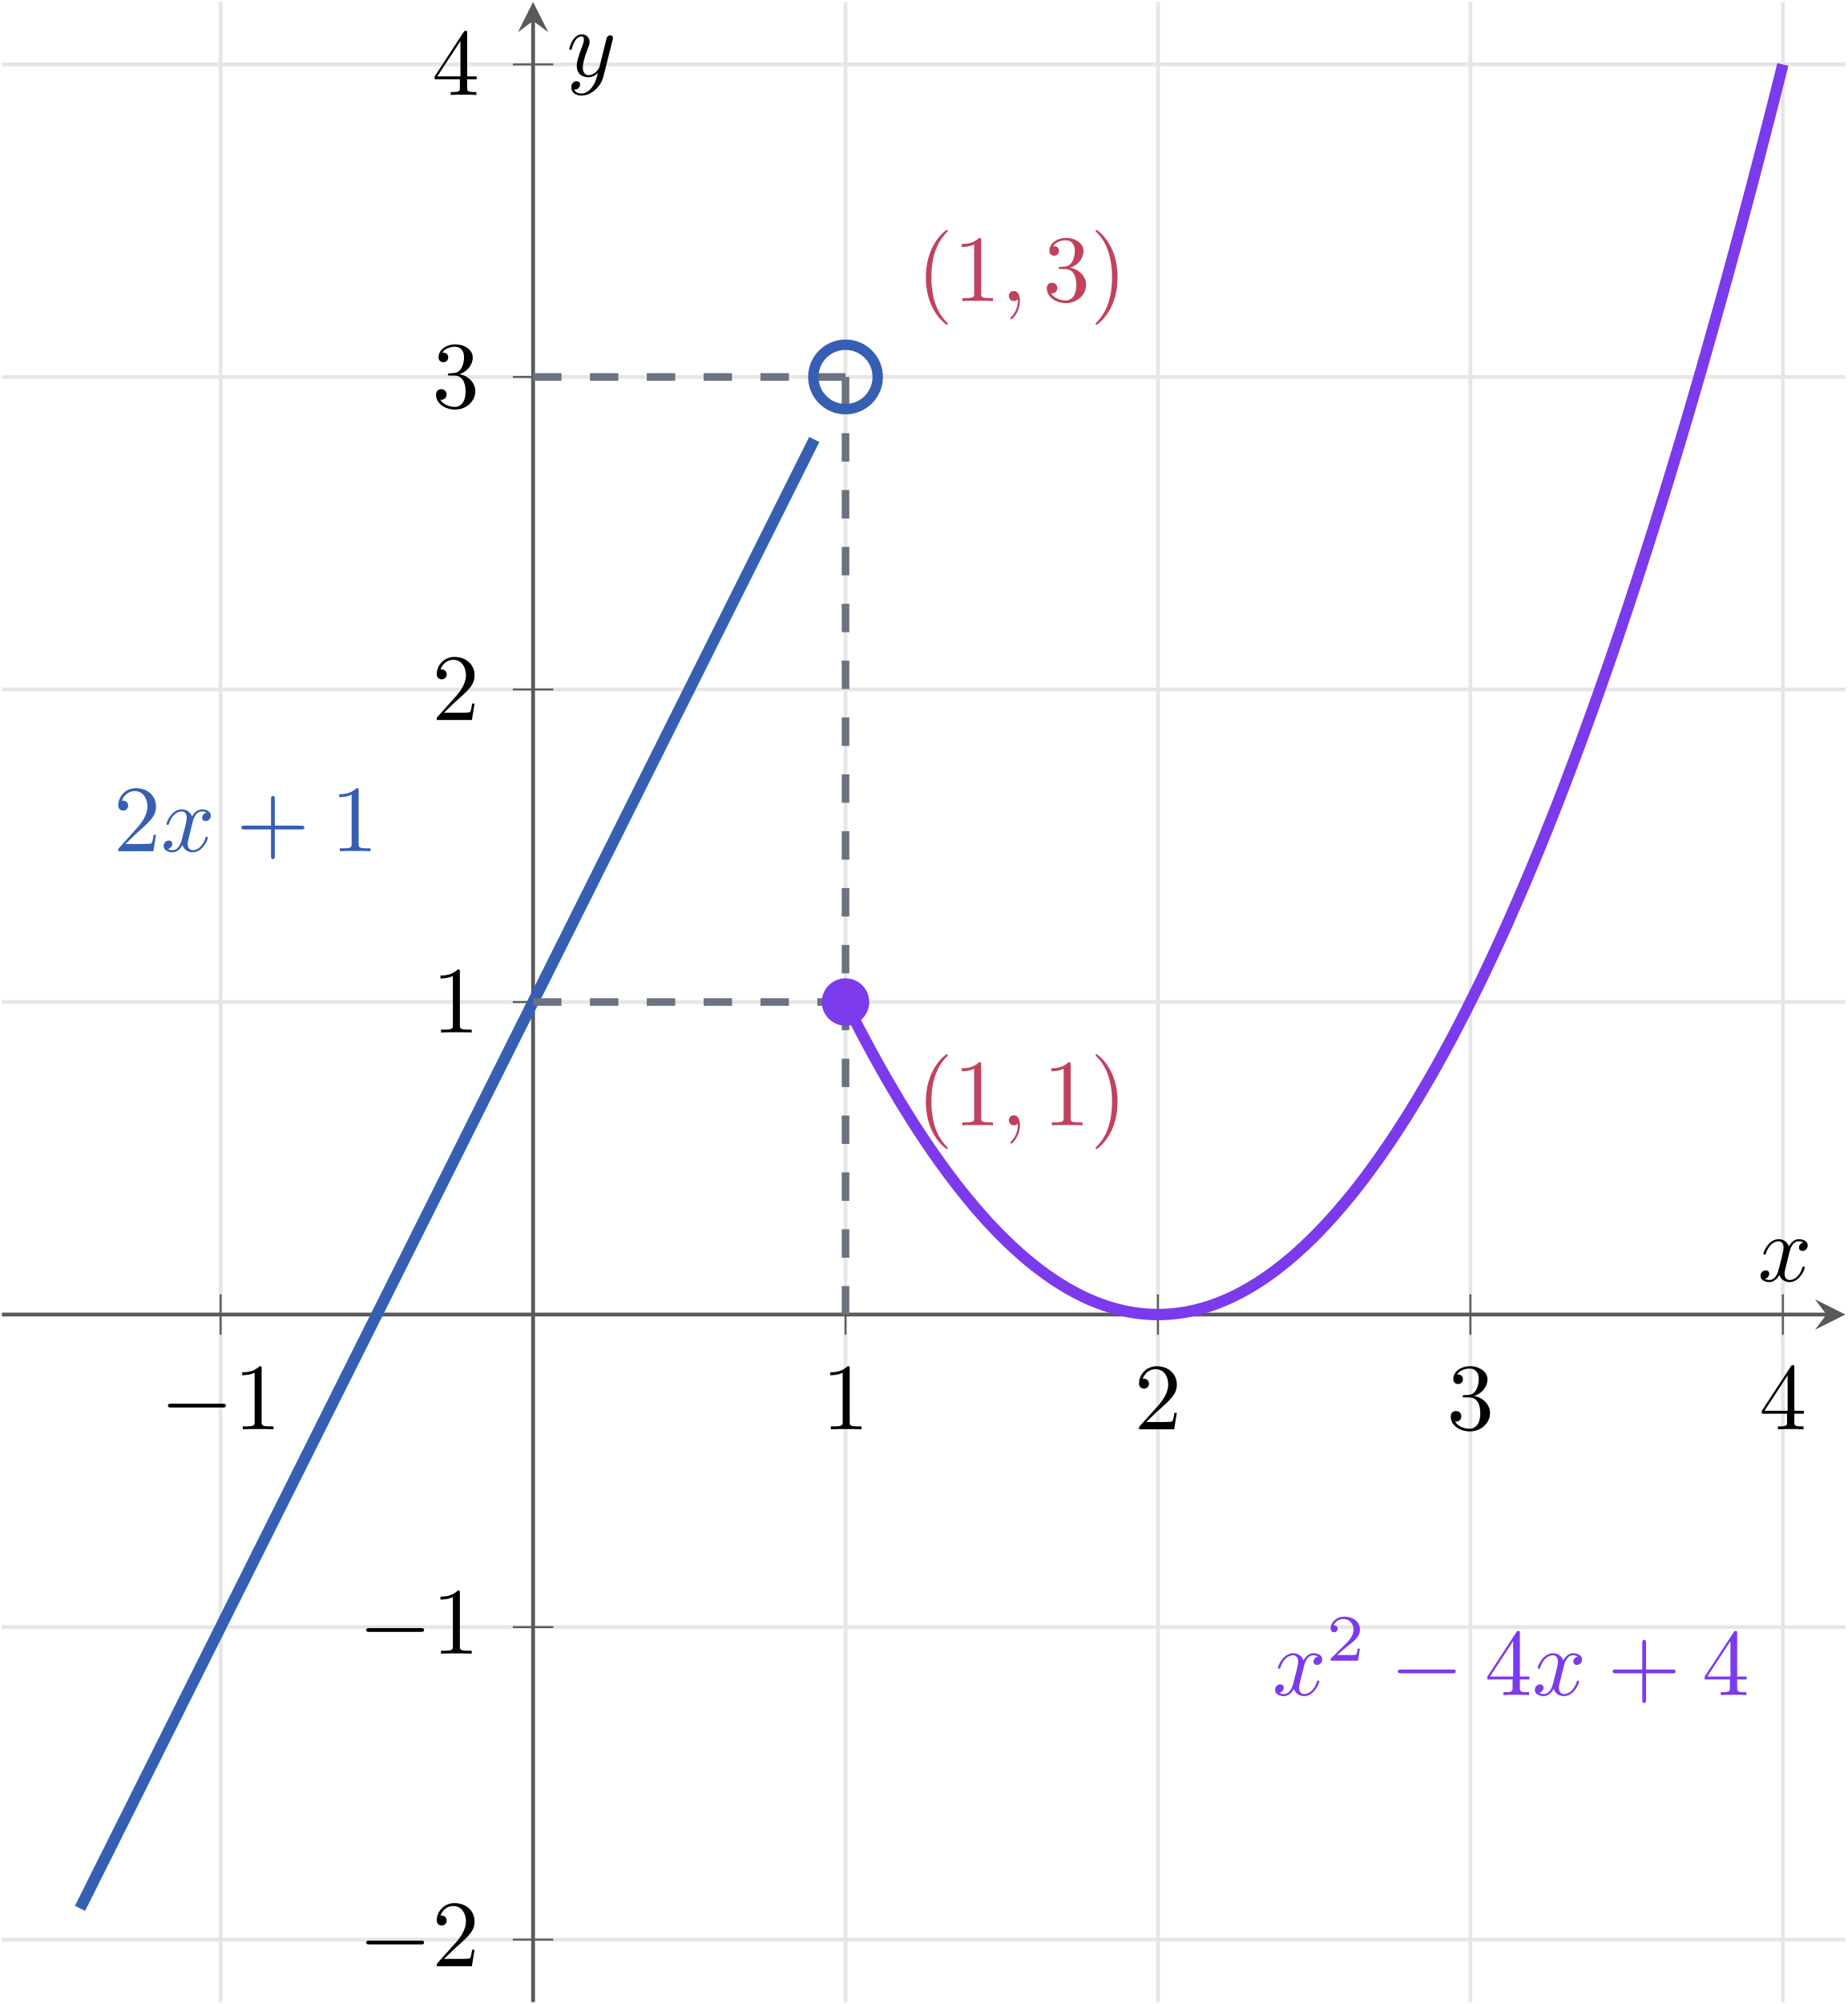
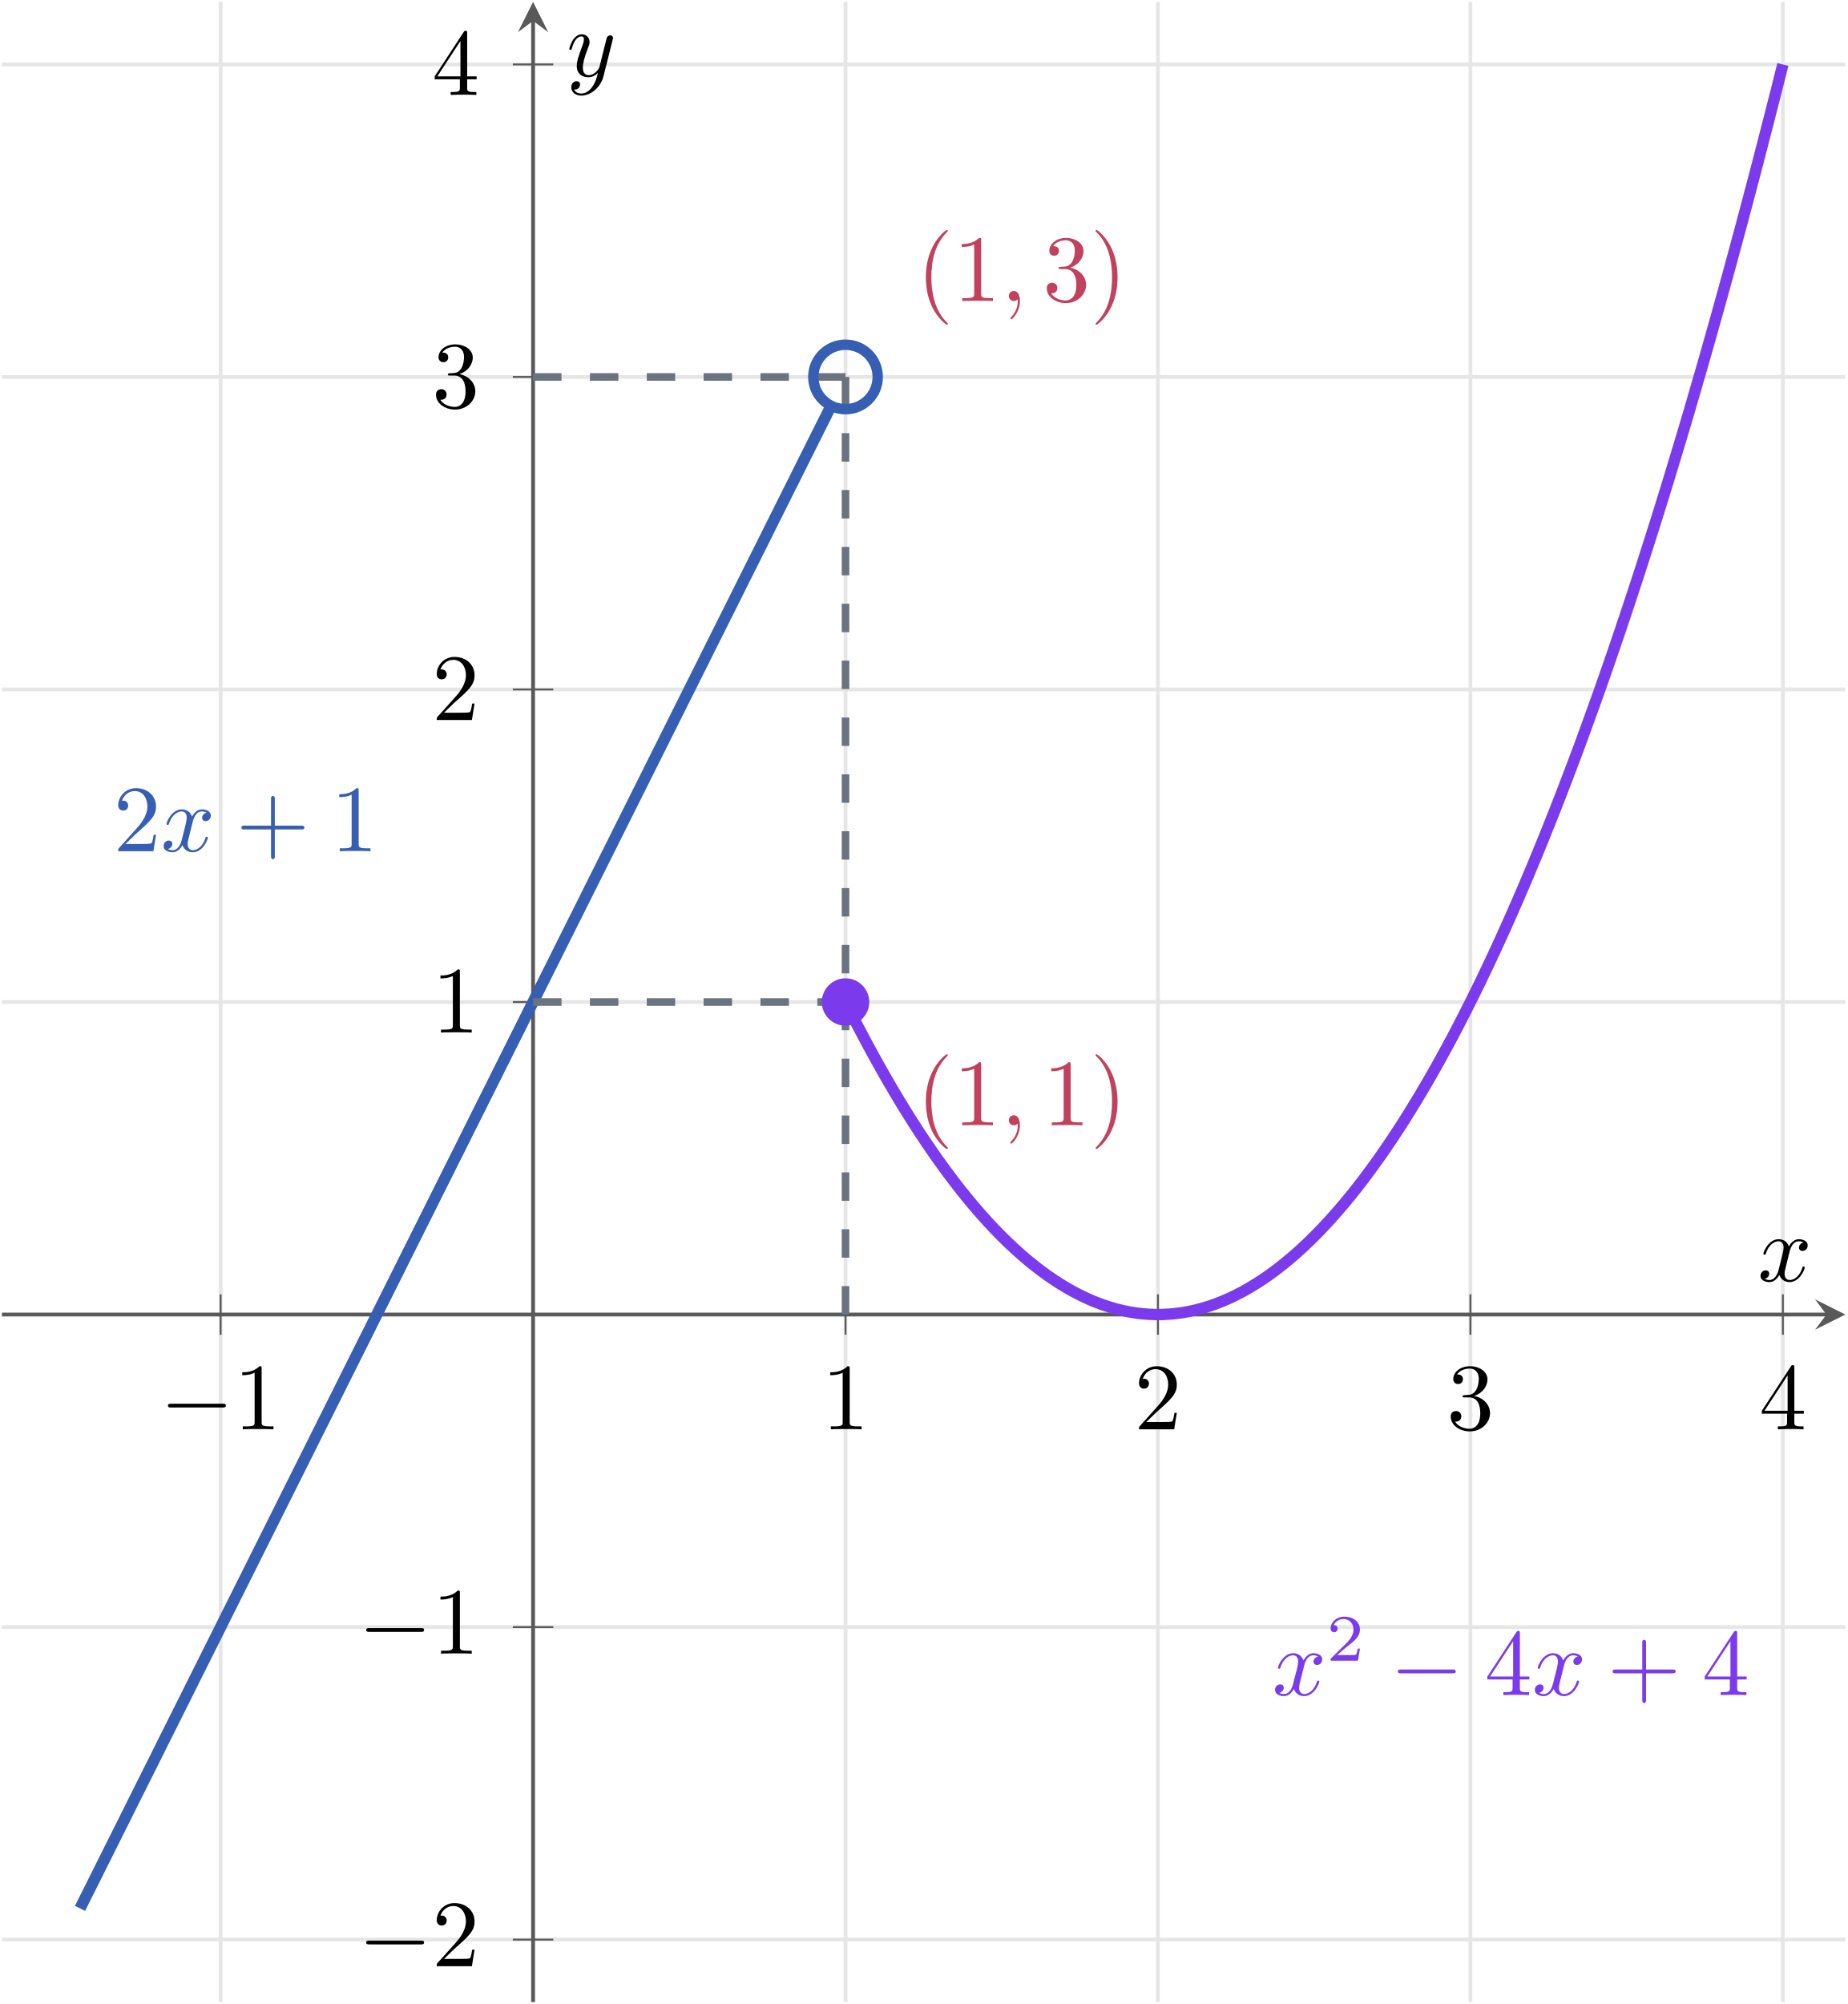
<svg xmlns="http://www.w3.org/2000/svg" xmlns:xlink="http://www.w3.org/1999/xlink" version="1.1" width="194.258pt" height="210.684pt" viewBox="-67.02 -67.02 194.258 210.684">
  <defs>
    <path id="g0-0" d="M6.565-2.291C6.735-2.291 6.914-2.291 6.914-2.491S6.735-2.69 6.565-2.69H1.176C1.006-2.69 .827-2.69 .827-2.491S1.006-2.291 1.176-2.291H6.565Z" />
    <path id="g1-59" d="M2.022-.01C2.022-.667 1.773-1.056 1.385-1.056C1.056-1.056 .857-.807 .857-.528C.857-.259 1.056 0 1.385 0C1.504 0 1.634-.04 1.733-.13C1.763-.149 1.773-.159 1.783-.159S1.803-.149 1.803-.01C1.803 .727 1.455 1.325 1.126 1.654C1.016 1.763 1.016 1.783 1.016 1.813C1.016 1.883 1.066 1.923 1.116 1.923C1.225 1.923 2.022 1.156 2.022-.01Z" />
    <path id="g1-120" d="M3.328-3.009C3.387-3.268 3.616-4.184 4.314-4.184C4.364-4.184 4.603-4.184 4.812-4.055C4.533-4.005 4.334-3.756 4.334-3.517C4.334-3.357 4.443-3.168 4.712-3.168C4.932-3.168 5.25-3.347 5.25-3.746C5.25-4.264 4.663-4.403 4.324-4.403C3.746-4.403 3.397-3.875 3.278-3.646C3.029-4.304 2.491-4.403 2.202-4.403C1.166-4.403 .598-3.118 .598-2.869C.598-2.77 .697-2.77 .717-2.77C.797-2.77 .827-2.79 .847-2.879C1.186-3.935 1.843-4.184 2.182-4.184C2.371-4.184 2.72-4.095 2.72-3.517C2.72-3.208 2.55-2.54 2.182-1.146C2.022-.528 1.674-.11 1.235-.11C1.176-.11 .946-.11 .737-.239C.986-.289 1.205-.498 1.205-.777C1.205-1.046 .986-1.126 .837-1.126C.538-1.126 .289-.867 .289-.548C.289-.09 .787 .11 1.225 .11C1.883 .11 2.242-.588 2.271-.648C2.391-.279 2.75 .11 3.347 .11C4.374 .11 4.941-1.176 4.941-1.425C4.941-1.524 4.852-1.524 4.822-1.524C4.732-1.524 4.712-1.484 4.692-1.415C4.364-.349 3.686-.11 3.367-.11C2.979-.11 2.819-.428 2.819-.767C2.819-.986 2.879-1.205 2.989-1.644L3.328-3.009Z" />
    <path id="g1-121" d="M4.842-3.796C4.882-3.935 4.882-3.955 4.882-4.025C4.882-4.204 4.742-4.294 4.593-4.294C4.493-4.294 4.334-4.234 4.244-4.085C4.224-4.035 4.144-3.726 4.105-3.547C4.035-3.288 3.965-3.019 3.905-2.75L3.457-.956C3.417-.807 2.989-.11 2.331-.11C1.823-.11 1.714-.548 1.714-.917C1.714-1.375 1.883-1.993 2.222-2.869C2.381-3.278 2.421-3.387 2.421-3.587C2.421-4.035 2.102-4.403 1.604-4.403C.658-4.403 .289-2.959 .289-2.869C.289-2.77 .389-2.77 .408-2.77C.508-2.77 .518-2.79 .568-2.949C.837-3.885 1.235-4.184 1.574-4.184C1.654-4.184 1.823-4.184 1.823-3.866C1.823-3.616 1.724-3.357 1.654-3.168C1.255-2.112 1.076-1.544 1.076-1.076C1.076-.189 1.704 .11 2.291 .11C2.68 .11 3.019-.06 3.298-.339C3.168 .179 3.049 .667 2.65 1.196C2.391 1.534 2.012 1.823 1.554 1.823C1.415 1.823 .966 1.793 .797 1.405C.956 1.405 1.086 1.405 1.225 1.285C1.325 1.196 1.425 1.066 1.425 .877C1.425 .568 1.156 .528 1.056 .528C.827 .528 .498 .687 .498 1.176C.498 1.674 .936 2.042 1.554 2.042C2.58 2.042 3.606 1.136 3.885 .01L4.842-3.796Z" />
    <path id="g2-40" d="M3.298 2.391C3.298 2.361 3.298 2.341 3.128 2.172C1.883 .917 1.564-.966 1.564-2.491C1.564-4.224 1.943-5.958 3.168-7.203C3.298-7.323 3.298-7.342 3.298-7.372C3.298-7.442 3.258-7.472 3.198-7.472C3.098-7.472 2.202-6.795 1.614-5.529C1.106-4.433 .986-3.328 .986-2.491C.986-1.714 1.096-.508 1.644 .618C2.242 1.843 3.098 2.491 3.198 2.491C3.258 2.491 3.298 2.461 3.298 2.391Z" />
    <path id="g2-41" d="M2.879-2.491C2.879-3.268 2.77-4.473 2.222-5.599C1.624-6.824 .767-7.472 .667-7.472C.608-7.472 .568-7.432 .568-7.372C.568-7.342 .568-7.323 .757-7.143C1.733-6.157 2.301-4.573 2.301-2.491C2.301-.787 1.933 .966 .697 2.222C.568 2.341 .568 2.361 .568 2.391C.568 2.451 .608 2.491 .667 2.491C.767 2.491 1.664 1.813 2.252 .548C2.76-.548 2.879-1.654 2.879-2.491Z" />
    <path id="g2-43" d="M4.075-2.291H6.854C6.994-2.291 7.183-2.291 7.183-2.491S6.994-2.69 6.854-2.69H4.075V-5.479C4.075-5.619 4.075-5.808 3.875-5.808S3.676-5.619 3.676-5.479V-2.69H.887C.747-2.69 .558-2.69 .558-2.491S.747-2.291 .887-2.291H3.676V.498C3.676 .638 3.676 .827 3.875 .827S4.075 .638 4.075 .498V-2.291Z" />
    <path id="g2-49" d="M2.929-6.376C2.929-6.615 2.929-6.635 2.7-6.635C2.082-5.998 1.205-5.998 .887-5.998V-5.689C1.086-5.689 1.674-5.689 2.192-5.948V-.787C2.192-.428 2.162-.309 1.265-.309H.946V0C1.295-.03 2.162-.03 2.56-.03S3.826-.03 4.174 0V-.309H3.856C2.959-.309 2.929-.418 2.929-.787V-6.376Z" />
    <path id="g2-50" d="M1.265-.767L2.321-1.793C3.875-3.168 4.473-3.706 4.473-4.702C4.473-5.838 3.577-6.635 2.361-6.635C1.235-6.635 .498-5.719 .498-4.832C.498-4.274 .996-4.274 1.026-4.274C1.196-4.274 1.544-4.394 1.544-4.802C1.544-5.061 1.365-5.32 1.016-5.32C.936-5.32 .917-5.32 .887-5.31C1.116-5.958 1.654-6.326 2.232-6.326C3.138-6.326 3.567-5.519 3.567-4.702C3.567-3.905 3.068-3.118 2.521-2.501L.608-.369C.498-.259 .498-.239 .498 0H4.194L4.473-1.733H4.224C4.174-1.435 4.105-.996 4.005-.847C3.935-.767 3.278-.767 3.059-.767H1.265Z" />
    <path id="g2-51" d="M2.889-3.507C3.706-3.776 4.284-4.473 4.284-5.26C4.284-6.077 3.407-6.635 2.451-6.635C1.445-6.635 .687-6.037 .687-5.28C.687-4.951 .907-4.762 1.196-4.762C1.504-4.762 1.704-4.981 1.704-5.27C1.704-5.768 1.235-5.768 1.086-5.768C1.395-6.257 2.052-6.386 2.411-6.386C2.819-6.386 3.367-6.167 3.367-5.27C3.367-5.151 3.347-4.573 3.088-4.134C2.79-3.656 2.451-3.626 2.202-3.616C2.122-3.606 1.883-3.587 1.813-3.587C1.733-3.577 1.664-3.567 1.664-3.467C1.664-3.357 1.733-3.357 1.903-3.357H2.341C3.158-3.357 3.527-2.68 3.527-1.704C3.527-.349 2.839-.06 2.401-.06C1.973-.06 1.225-.229 .877-.817C1.225-.767 1.534-.986 1.534-1.365C1.534-1.724 1.265-1.923 .976-1.923C.737-1.923 .418-1.783 .418-1.345C.418-.438 1.345 .219 2.431 .219C3.646 .219 4.553-.687 4.553-1.704C4.553-2.521 3.925-3.298 2.889-3.507Z" />
    <path id="g2-52" d="M2.929-1.644V-.777C2.929-.418 2.909-.309 2.172-.309H1.963V0C2.371-.03 2.889-.03 3.308-.03S4.254-.03 4.663 0V-.309H4.453C3.716-.309 3.696-.418 3.696-.777V-1.644H4.692V-1.953H3.696V-6.486C3.696-6.685 3.696-6.745 3.537-6.745C3.447-6.745 3.417-6.745 3.337-6.625L.279-1.953V-1.644H2.929ZM2.989-1.953H.558L2.989-5.669V-1.953Z" />
    <path id="g3-50" d="M3.522-1.269H3.285C3.264-1.116 3.194-.704 3.103-.635C3.048-.593 2.511-.593 2.413-.593H1.13C1.862-1.241 2.106-1.437 2.525-1.764C3.041-2.176 3.522-2.608 3.522-3.271C3.522-4.115 2.783-4.631 1.89-4.631C1.025-4.631 .439-4.024 .439-3.382C.439-3.027 .739-2.992 .809-2.992C.976-2.992 1.179-3.11 1.179-3.361C1.179-3.487 1.13-3.731 .767-3.731C.983-4.226 1.458-4.38 1.785-4.38C2.483-4.38 2.845-3.836 2.845-3.271C2.845-2.664 2.413-2.183 2.19-1.932L.509-.272C.439-.209 .439-.195 .439 0H3.313L3.522-1.269Z" />
  </defs>
  <g id="page1">
    <path d="M-43.82 143.464V-66.821M21.895 143.464V-66.821M54.749 143.464V-66.821M87.609 143.464V-66.821M120.465 143.464V-66.821" stroke="#e6e6e6" fill="none" stroke-width=".399" stroke-miterlimit="10" />
    <path d="M-66.82 136.894H127.04M-66.82 104.039H127.04M-66.82 38.324H127.04M-66.82 5.464H127.04M-66.82-27.391H127.04M-66.82-60.246H127.04" stroke="#e6e6e6" fill="none" stroke-width=".399" stroke-miterlimit="10" />
    <path d="M-43.82 73.304V69.054M21.895 73.304V69.054M54.749 73.304V69.054M87.609 73.304V69.054M120.465 73.304V69.054" stroke="#595959" fill="none" stroke-width=".199" stroke-miterlimit="10" />
    <path d="M-13.09 136.894H-8.836M-13.09 104.039H-8.836M-13.09 38.324H-8.836M-13.09 5.464H-8.836M-13.09-27.391H-8.836M-13.09-60.246H-8.836" stroke="#595959" fill="none" stroke-width=".199" stroke-miterlimit="10" />
    <path d="M-66.82 71.179H125.046" stroke="#595959" fill="none" stroke-width=".399" stroke-miterlimit="10" />
    <path d="M127.039 71.18L123.851 69.586L125.047 71.18L123.851 72.773" fill="#595959" />
    <path d="M-10.961 143.464V-64.829" stroke="#595959" fill="none" stroke-width=".399" stroke-miterlimit="10" />
    <path d="M-10.961-66.82L-12.555-63.633L-10.961-64.828L-9.367-63.633" fill="#595959" />
    <g transform="matrix(1 0 0 1 16.4357 -59.8453)">
      <use x="-66.62" y="143.092" xlink:href="#g0-0" />
      <use x="-58.871" y="143.092" xlink:href="#g2-49" />
    </g>
    <g transform="matrix(1 0 0 1 86.0243 -59.8453)">
      <use x="-66.62" y="143.092" xlink:href="#g2-49" />
    </g>
    <g transform="matrix(1 0 0 1 118.8815 -59.8453)">
      <use x="-66.62" y="143.092" xlink:href="#g2-50" />
    </g>
    <g transform="matrix(1 0 0 1 151.7386 -59.8453)">
      <use x="-66.62" y="143.092" xlink:href="#g2-51" />
    </g>
    <g transform="matrix(1 0 0 1 184.5962 -59.8453)">
      <use x="-66.62" y="143.092" xlink:href="#g2-52" />
    </g>
    <g transform="matrix(1 0 0 1 37.2821 -3.402)">
      <use x="-66.62" y="143.092" xlink:href="#g0-0" />
      <use x="-58.871" y="143.092" xlink:href="#g2-50" />
    </g>
    <g transform="matrix(1 0 0 1 37.2821 -36.259)">
      <use x="-66.62" y="143.092" xlink:href="#g0-0" />
      <use x="-58.871" y="143.092" xlink:href="#g2-49" />
    </g>
    <g transform="matrix(1 0 0 1 45.0309 -101.5583)">
      <use x="-66.62" y="143.092" xlink:href="#g2-49" />
    </g>
    <g transform="matrix(1 0 0 1 45.0309 -134.4154)">
      <use x="-66.62" y="143.092" xlink:href="#g2-50" />
    </g>
    <g transform="matrix(1 0 0 1 45.0309 -167.2725)">
      <use x="-66.62" y="143.092" xlink:href="#g2-51" />
    </g>
    <g transform="matrix(1 0 0 1 45.0309 -200.1297)">
      <use x="-66.62" y="143.092" xlink:href="#g2-52" />
    </g>
-     <path d="M-58.606 133.609L-57.824 132.05L-57.047 130.488L-56.266 128.929L-55.484 127.371L-54.707 125.808L-53.926 124.25L-53.145 122.691L-52.367 121.129L-51.586 119.57L-50.805 118.011L-50.027 116.449L-49.246 114.89L-48.465 113.332L-47.688 111.769L-46.906 110.211L-46.125 108.652L-45.348 107.093L-44.566 105.531L-43.785 103.972L-43.008 102.414L-42.227 100.851L-41.445 99.293L-40.668 97.734L-39.887 96.171L-39.105 94.613L-38.328 93.054L-37.547 91.492L-36.766 89.933L-35.988 88.375L-35.207 86.812L-34.426 85.254L-33.648 83.695L-32.867 82.132L-32.086 80.574L-31.309 79.015L-30.527 77.453L-29.746 75.894L-28.969 74.336L-28.188 72.773L-27.406 71.215L-26.629 69.656L-25.848 68.093L-25.066 66.535L-24.289 64.976L-23.508 63.414L-22.73 61.855L-21.949 60.297L-21.168 58.738L-20.391 57.175L-19.609 55.617L-18.828 54.058L-18.051 52.496L-17.27 50.937L-16.488 49.379L-15.711 47.816L-14.93 46.257L-14.149 44.699L-13.371 43.136L-12.59 41.578L-11.809 40.019L-11.031 38.457L-10.25 36.898L-9.469 35.339L-8.691 33.777L-7.91 32.218L-7.129 30.66L-6.352 29.097L-5.57 27.539L-4.789 25.98L-4.012 24.418L-3.231 22.859L-2.449 21.3L-1.672 19.738L-.891 18.179L-.109 16.621L.668 15.058L1.449 13.5L2.23 11.941L3.008 10.382L3.789 8.82L4.57 7.261L5.348 5.703L6.129 4.14L6.91 2.582L7.688 1.023L8.469-.539L9.25-2.098L10.027-3.657L10.809-5.219L11.59-6.778L12.367-8.336L13.148-9.899L13.93-11.457L14.707-13.016L15.488-14.579L16.27-16.137L17.047-17.696L17.828-19.258L18.609-20.817" stroke="#365fb3" fill="none" stroke-width="1.196" stroke-miterlimit="10" />
+     <path d="M-58.606 133.609L-57.805 132.007L-57.004 130.41L-56.207 128.808L-55.406 127.211L-54.605 125.609L-53.805 124.011L-53.008 122.41L-52.207 120.812L-51.406 119.211L-50.605 117.613L-49.809 116.011L-49.008 114.414L-48.207 112.812L-47.406 111.215L-46.609 109.613L-45.809 108.015L-45.008 106.414L-44.207 104.816L-43.41 103.215L-42.609 101.617L-41.809 100.015L-41.008 98.418L-40.211 96.816L-39.41 95.218L-38.609 93.617L-37.809 92.019L-37.012 90.418L-36.211 88.82L-35.41 87.218L-34.609 85.621L-33.812 84.019L-33.012 82.421L-32.211 80.82L-31.41 79.222L-30.613 77.621L-29.812 76.023L-29.012 74.421L-28.211 72.824L-27.414 71.222L-26.613 69.625L-25.812 68.023L-25.012 66.425L-24.215 64.824L-23.414 63.226L-22.613 61.625L-21.812 60.027L-21.016 58.425L-20.215 56.828L-19.414 55.226L-18.613 53.629L-17.816 52.027L-17.016 50.429L-16.215 48.828L-15.414 47.23L-14.617 45.629L-13.816 44.031L-13.016 42.429L-12.215 40.832L-11.418 39.23L-10.617 37.632L-9.816 36.031L-9.016 34.433L-8.219 32.832L-7.418 31.234L-6.617 29.632L-5.816 28.035L-5.02 26.433L-4.219 24.836L-3.418 23.234L-2.617 21.636L-1.82 20.035L-1.02 18.437L-.219 16.836L.582 15.238L1.379 13.636L2.18 12.039L2.98 10.437L3.781 8.839L4.578 7.238L5.379 5.64L6.18 4.039L6.98 2.441L7.777 .839L8.578-.758L9.379-2.36L10.18-3.957L10.976-5.559L11.777-7.157L12.578-8.758L13.379-10.356L14.176-11.957L14.976-13.555L15.777-15.157L16.578-16.754L17.375-18.356L18.176-19.954L18.977-21.555L19.777-23.153L20.574-24.754" stroke="#365fb3" fill="none" stroke-width="1.196" stroke-miterlimit="10" />
    <path d="M21.895 38.324L22.605 39.726L23.312 41.097L24.023 42.441L24.73 43.75L25.441 45.031L26.148 46.281L26.859 47.5L27.566 48.691L28.277 49.847L28.984 50.976L29.695 52.074L30.406 53.14L31.113 54.175L31.824 55.179L32.531 56.152L33.242 57.097L33.95 58.011L34.66 58.894L35.367 59.746L36.078 60.566L36.785 61.359L37.496 62.117L38.203 62.847L38.914 63.547L39.624 64.215L40.331 64.851L41.042 65.461L41.749 66.035L42.461 66.582L43.167 67.097L43.879 67.582L44.586 68.035L45.297 68.461L46.004 68.851L46.715 69.215L47.422 69.546L48.133 69.847L48.843 70.117L49.55 70.359L50.261 70.566L50.968 70.746L51.679 70.894L52.386 71.011L53.097 71.097L53.804 71.152L54.516 71.179L55.222 71.175L55.934 71.136L56.645 71.07L57.352 70.976L58.062 70.847L58.77 70.687L59.48 70.5L60.188 70.281L60.898 70.031L61.605 69.75L62.316 69.441L63.023 69.097L63.734 68.726L64.442 68.32L65.153 67.886L65.864 67.425L66.57 66.929L67.281 66.402L67.989 65.847L68.7 65.261L69.406 64.644L70.118 63.996L70.825 63.316L71.535 62.609L72.243 61.867L72.954 61.097L73.66 60.297L74.371 59.465L75.082 58.605L75.79 57.711L76.499 56.789L77.207 55.832L77.918 54.847L78.624 53.832L79.335 52.789L80.043 51.711L80.754 50.605L81.46 49.468L82.171 48.297L82.879 47.101L83.59 45.871L84.3 44.609L85.007 43.32L85.719 42L86.425 40.644L87.136 39.261L87.844 37.851L88.555 36.406L89.261 34.933L89.972 33.425L90.68 31.89L91.391 30.324L92.097 28.73L92.808 27.101L93.519 25.441L94.227 23.754L94.938 22.035L95.644 20.285L96.356 18.504L97.062 16.695L97.773 14.851L98.481 12.98L99.192 11.078L99.898 9.144L100.609 7.179L101.32 5.183L102.028 3.16L102.739 1.105L103.445-.985L104.156-3.102L104.864-5.246L105.575-7.426L106.281-9.637L106.993-11.875L107.7-14.145L108.41-16.446L109.118-18.778L109.829-21.141L110.54-23.532L111.246-25.957L111.957-28.411L112.665-30.895L113.374-33.411L114.082-35.954L114.793-38.532L115.499-41.137L116.21-43.778L116.918-46.446L117.629-49.141L118.335-51.871L119.046-54.633L119.757-57.422L120.465-60.243" stroke="#7c3aed" fill="none" stroke-width="1.196" stroke-miterlimit="10" />
    <path d="M21.895 71.179V-27.391" stroke="#6b7280" fill="none" stroke-width=".797" stroke-miterlimit="10" stroke-dasharray="2.989 2.989" />
    <path d="M-10.961-27.391H21.895" stroke="#6b7280" fill="none" stroke-width=".797" stroke-miterlimit="10" stroke-dasharray="2.989 2.989" />
    <path d="M-10.961 38.324H21.895" stroke="#6b7280" fill="none" stroke-width=".797" stroke-miterlimit="10" stroke-dasharray="2.989 2.989" />
    <g fill="#365fb3" transform="matrix(1 0 0 1 11.5348 -120.6184)">
      <use x="-66.62" y="143.092" xlink:href="#g2-50" />
      <use x="-61.639" y="143.092" xlink:href="#g1-120" />
      <use x="-53.731" y="143.092" xlink:href="#g2-43" />
      <use x="-43.768" y="143.092" xlink:href="#g2-49" />
    </g>
    <g fill="#7c3aed" transform="matrix(1 0 0 1 133.3938 -31.904)">
      <use x="-66.62" y="143.092" xlink:href="#g1-120" />
      <use x="-60.926" y="139.476" xlink:href="#g3-50" />
      <use x="-54.243" y="143.092" xlink:href="#g0-0" />
      <use x="-44.28" y="143.092" xlink:href="#g2-52" />
      <use x="-39.299" y="143.092" xlink:href="#g1-120" />
      <use x="-31.391" y="143.092" xlink:href="#g2-43" />
      <use x="-21.429" y="143.092" xlink:href="#g2-52" />
    </g>
    <g fill="#c2415d" transform="matrix(1 0 0 1 95.9776 -178.4646)">
      <use x="-66.62" y="143.092" xlink:href="#g2-40" />
      <use x="-62.746" y="143.092" xlink:href="#g2-49" />
      <use x="-57.764" y="143.092" xlink:href="#g1-59" />
      <use x="-53.337" y="143.092" xlink:href="#g2-51" />
      <use x="-48.355" y="143.092" xlink:href="#g2-41" />
    </g>
    <g fill="#c2415d" transform="matrix(1 0 0 1 95.9776 -91.8053)">
      <use x="-66.62" y="143.092" xlink:href="#g2-40" />
      <use x="-62.746" y="143.092" xlink:href="#g2-49" />
      <use x="-57.764" y="143.092" xlink:href="#g1-59" />
      <use x="-53.337" y="143.092" xlink:href="#g2-49" />
      <use x="-48.355" y="143.092" xlink:href="#g2-41" />
    </g>
    <path d="M25.281-27.391C25.281-29.262 23.766-30.778 21.895-30.778S18.508-29.262 18.508-27.391S20.023-24.004 21.895-24.004S25.281-25.52 25.281-27.391Z" stroke="#365fb3" fill="none" stroke-width="1.096" stroke-miterlimit="10" />
    <path d="M24.188 38.324C24.188 37.058 23.16 36.031 21.895 36.031S19.602 37.058 19.602 38.324C19.602 39.589 20.629 40.613 21.895 40.613S24.188 39.589 24.188 38.324Z" fill="#7c3aed" />
    <path d="M24.188 38.324C24.188 37.058 23.16 36.031 21.895 36.031S19.602 37.058 19.602 38.324C19.602 39.589 20.629 40.613 21.895 40.613S24.188 39.589 24.188 38.324Z" stroke="#7c3aed" fill="none" stroke-width=".399" stroke-miterlimit="10" />
    <g transform="matrix(1 0 0 1 184.4442 -75.4311)">
      <use x="-66.62" y="143.092" xlink:href="#g1-120" />
    </g>
    <g transform="matrix(1 0 0 1 59.17764 -202.102)">
      <use x="-66.62" y="143.092" xlink:href="#g1-121" />
    </g>
  </g>
</svg>
